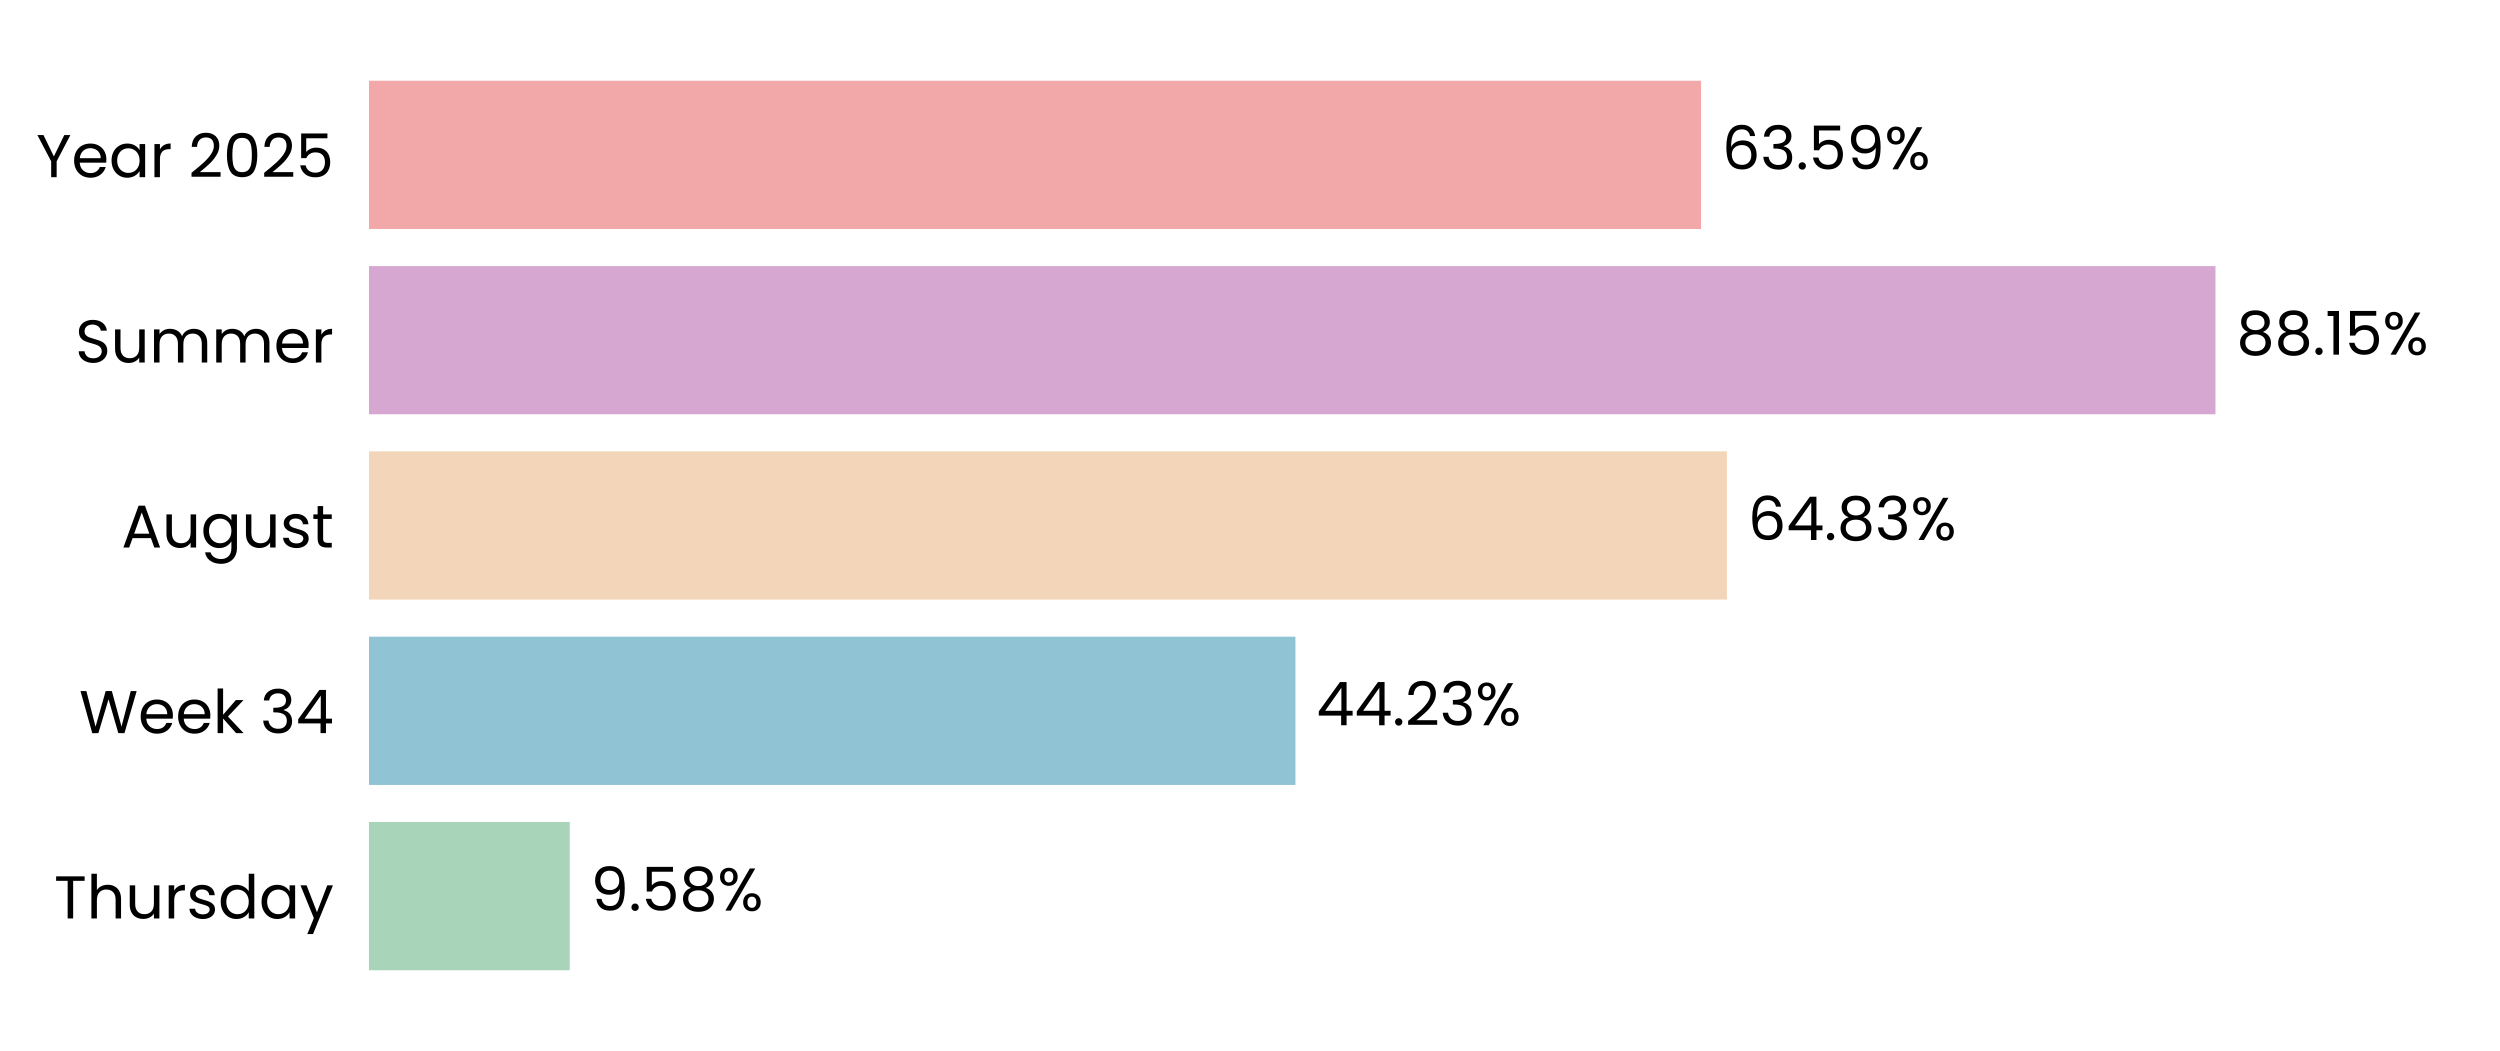
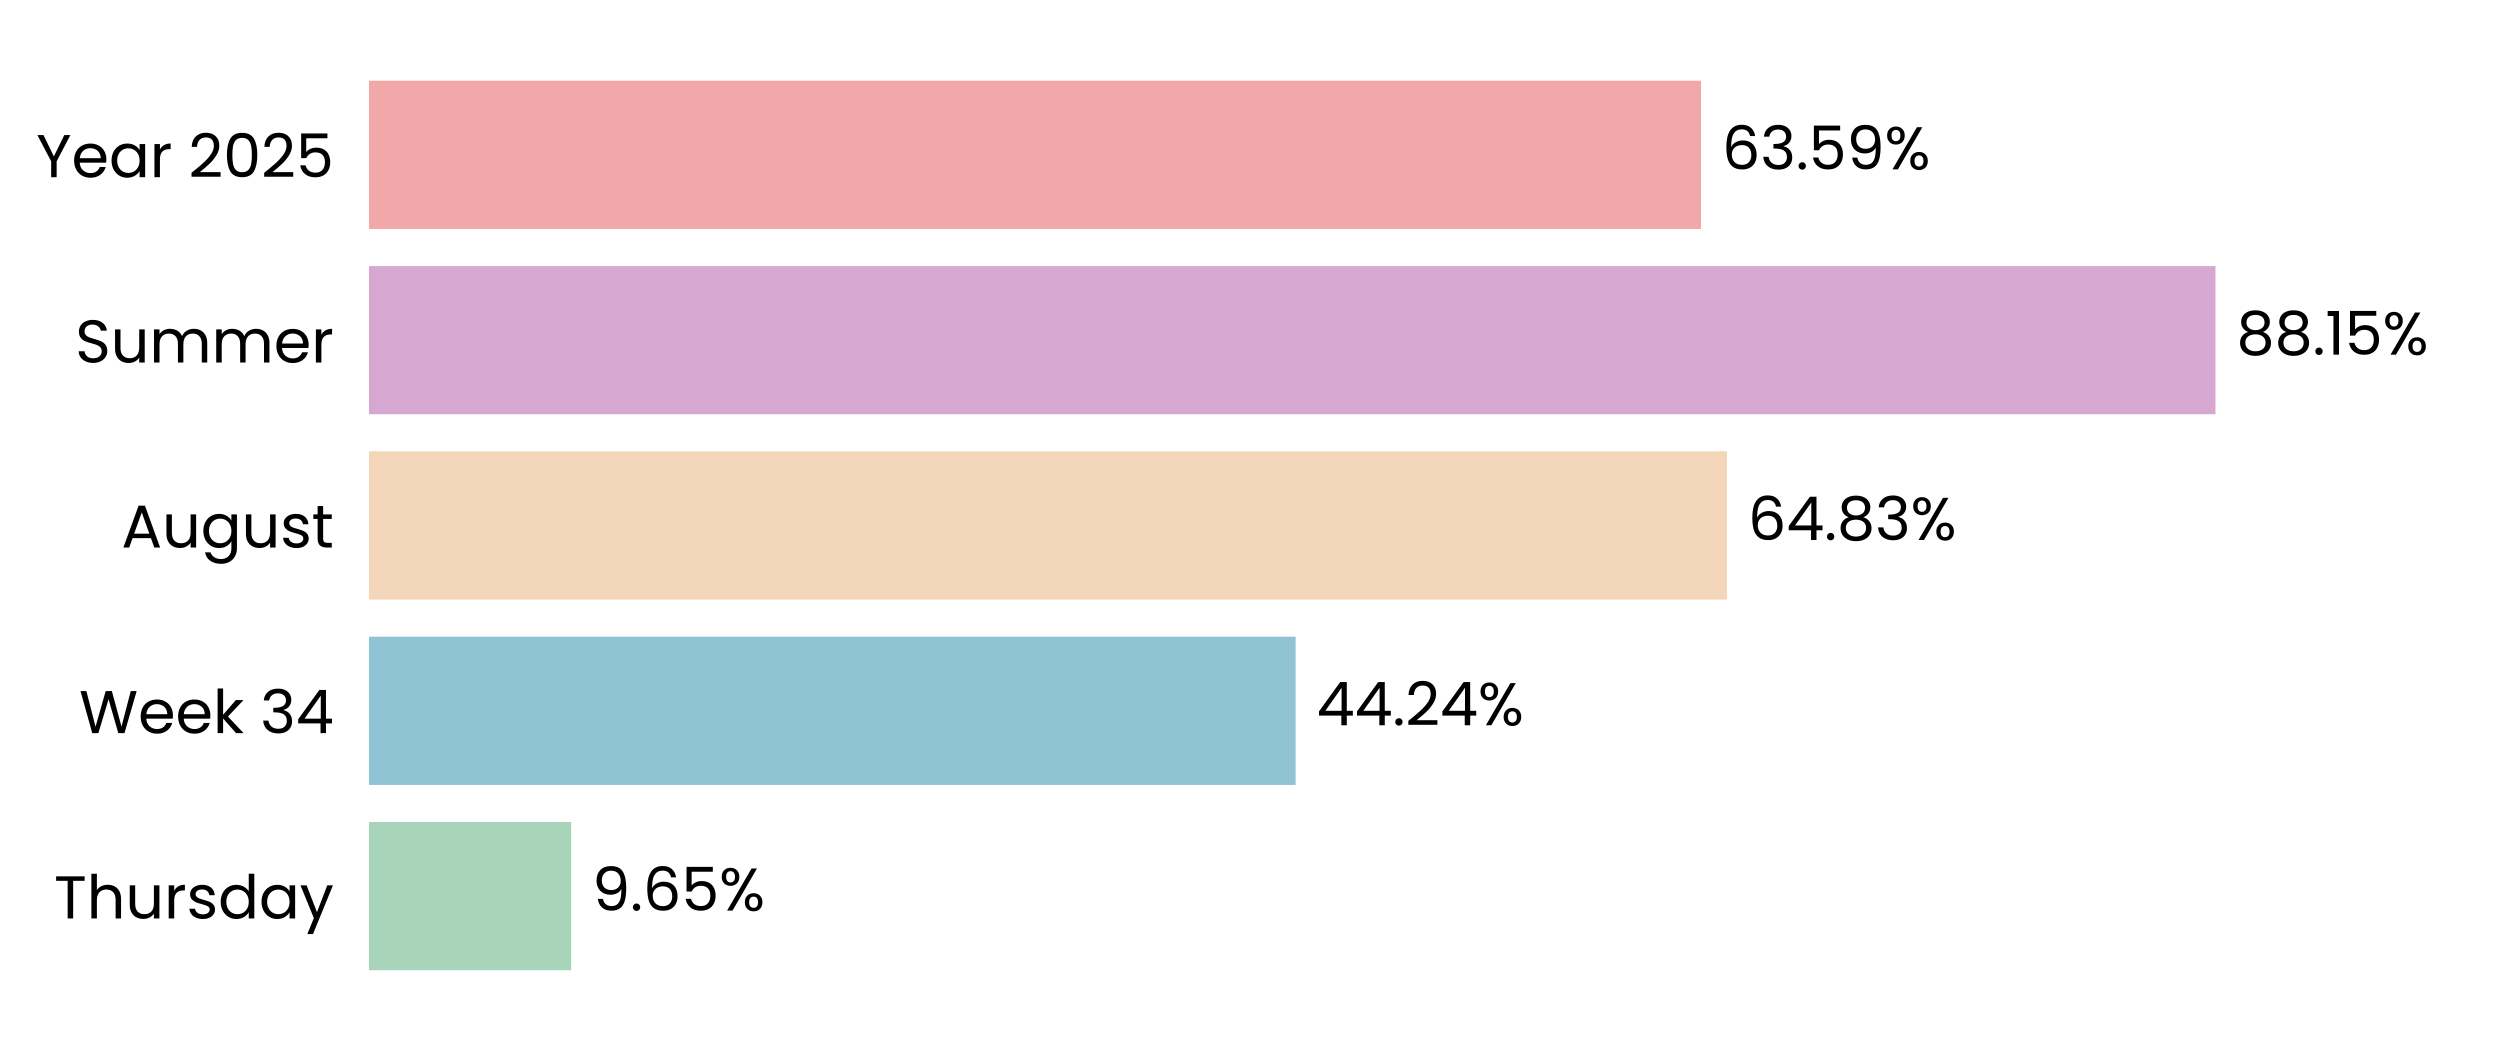
<svg xmlns="http://www.w3.org/2000/svg" xmlns:xlink="http://www.w3.org/1999/xlink" width="496.691pt" height="208.8pt" viewBox="0 0 496.691 208.8" version="1.1">
  <defs>
    <style type="text/css">*{stroke-linejoin: round; stroke-linecap: butt}</style>
  </defs>
  <g id="figure_1">
    <g id="patch_1">
      <path d="M 0 208.8  L 496.691 208.8  L 496.691 0  L 0 0  L 0 208.8  z " style="fill: none" />
    </g>
    <g id="axes_1">
      <g id="patch_2">
        <path d="M 73.311 201.6  L 489.491 201.6  L 489.491 7.2  L 73.311 7.2  L 73.311 201.6  z " style="fill: none" />
      </g>
      <g id="patch_3">
-         <path d="M 73.311 192.764  L 113.195 192.764  L 113.195 163.309  L 73.311 163.309  z " clip-path="url(#p27c4e3eb7f)" style="fill: #a8d5ba" />
+         <path d="M 73.311 192.764  L 113.484 192.764  L 113.484 163.309  L 73.311 163.309  z " clip-path="url(#p2edec1f9fc)" style="fill: #a8d5ba" />
      </g>
      <g id="patch_4">
-         <path d="M 73.311 155.945  L 257.372 155.945  L 257.372 126.491  L 73.311 126.491  z " clip-path="url(#p27c4e3eb7f)" style="fill: #90c3d4" />
+         <path d="M 73.311 155.945  L 257.413 155.945  L 257.413 126.491  L 73.311 126.491  z " clip-path="url(#p2edec1f9fc)" style="fill: #90c3d4" />
      </g>
      <g id="patch_5">
-         <path d="M 73.311 119.127  L 343.101 119.127  L 343.101 89.673  L 73.311 89.673  z " clip-path="url(#p27c4e3eb7f)" style="fill: #f3d6ba" />
+         <path d="M 73.311 119.127  L 343.11 119.127  L 343.11 89.673  L 73.311 89.673  z " clip-path="url(#p2edec1f9fc)" style="fill: #f3d6ba" />
      </g>
      <g id="patch_6">
-         <path d="M 73.311 82.309  L 440.164 82.309  L 440.164 52.855  L 73.311 52.855  z " clip-path="url(#p27c4e3eb7f)" style="fill: #d6a8d1" />
+         <path d="M 73.311 82.309  L 440.167 82.309  L 440.167 52.855  L 73.311 52.855  z " clip-path="url(#p2edec1f9fc)" style="fill: #d6a8d1" />
      </g>
      <g id="patch_7">
-         <path d="M 73.311 45.491  L 337.951 45.491  L 337.951 16.036  L 73.311 16.036  z " clip-path="url(#p27c4e3eb7f)" style="fill: #f2a8a8" />
+         <path d="M 73.311 45.491  L 337.952 45.491  L 337.952 16.036  L 73.311 16.036  z " clip-path="url(#p2edec1f9fc)" style="fill: #f2a8a8" />
      </g>
      <g id="matplotlib.axis_1">
        <g id="ytick_1">
          <g id="text_1">
            <g transform="translate(10.74188 182.4764) scale(0.12 -0.12)">
              <defs>
                <path id="Poppins-Regular-54" d="M 3238 4461  L 3238 3987  L 2022 3987  L 2022 0  L 1440 0  L 1440 3987  L 218 3987  L 218 4461  L 3238 4461  z " transform="scale(0.015625)" />
                <path id="Poppins-Regular-68" d="M 2234 3571  Q 2630 3571 2950 3401  Q 3270 3232 3452 2893  Q 3635 2554 3635 2067  L 3635 0  L 3059 0  L 3059 1984  Q 3059 2509 2796 2787  Q 2534 3066 2080 3066  Q 1619 3066 1347 2778  Q 1075 2490 1075 1939  L 1075 0  L 493 0  L 493 4736  L 1075 4736  L 1075 3008  Q 1248 3277 1552 3424  Q 1856 3571 2234 3571  z " transform="scale(0.015625)" />
                <path id="Poppins-Regular-75" d="M 3603 3507  L 3603 0  L 3021 0  L 3021 518  Q 2854 250 2556 99  Q 2259 -51 1901 -51  Q 1491 -51 1164 118  Q 838 288 649 627  Q 461 966 461 1453  L 461 3507  L 1037 3507  L 1037 1530  Q 1037 1011 1299 732  Q 1562 454 2016 454  Q 2483 454 2752 742  Q 3021 1030 3021 1581  L 3021 3507  L 3603 3507  z " transform="scale(0.015625)" />
                <path id="Poppins-Regular-72" d="M 1075 2938  Q 1229 3238 1513 3404  Q 1798 3571 2208 3571  L 2208 2970  L 2054 2970  Q 1075 2970 1075 1907  L 1075 0  L 493 0  L 493 3507  L 1075 3507  L 1075 2938  z " transform="scale(0.015625)" />
                <path id="Poppins-Regular-73" d="M 1734 -58  Q 1331 -58 1011 80  Q 691 218 505 464  Q 320 710 301 1030  L 902 1030  Q 928 768 1149 601  Q 1370 435 1728 435  Q 2061 435 2253 582  Q 2445 730 2445 954  Q 2445 1184 2240 1296  Q 2035 1408 1606 1517  Q 1216 1619 969 1724  Q 723 1830 547 2038  Q 371 2246 371 2586  Q 371 2854 531 3078  Q 691 3302 985 3433  Q 1280 3565 1658 3565  Q 2240 3565 2598 3270  Q 2957 2976 2982 2464  L 2400 2464  Q 2381 2739 2179 2905  Q 1978 3072 1638 3072  Q 1325 3072 1139 2937  Q 954 2803 954 2586  Q 954 2413 1066 2301  Q 1178 2189 1347 2121  Q 1517 2054 1818 1971  Q 2195 1869 2432 1769  Q 2669 1670 2838 1472  Q 3008 1274 3014 954  Q 3014 666 2854 435  Q 2694 205 2403 73  Q 2112 -58 1734 -58  z " transform="scale(0.015625)" />
                <path id="Poppins-Regular-64" d="M 275 1766  Q 275 2304 492 2710  Q 710 3117 1091 3341  Q 1472 3565 1946 3565  Q 2355 3565 2707 3376  Q 3059 3187 3245 2880  L 3245 4736  L 3834 4736  L 3834 0  L 3245 0  L 3245 659  Q 3072 346 2733 144  Q 2394 -58 1939 -58  Q 1472 -58 1091 172  Q 710 403 492 819  Q 275 1235 275 1766  z M 3245 1760  Q 3245 2157 3085 2451  Q 2925 2746 2653 2902  Q 2381 3059 2054 3059  Q 1728 3059 1459 2905  Q 1190 2752 1030 2457  Q 870 2163 870 1766  Q 870 1363 1030 1065  Q 1190 768 1459 611  Q 1728 454 2054 454  Q 2381 454 2653 611  Q 2925 768 3085 1065  Q 3245 1363 3245 1760  z " transform="scale(0.015625)" />
                <path id="Poppins-Regular-61" d="M 275 1766  Q 275 2304 492 2710  Q 710 3117 1091 3341  Q 1472 3565 1939 3565  Q 2400 3565 2739 3366  Q 3078 3168 3245 2867  L 3245 3507  L 3834 3507  L 3834 0  L 3245 0  L 3245 653  Q 3072 346 2729 144  Q 2387 -58 1933 -58  Q 1466 -58 1088 172  Q 710 403 492 819  Q 275 1235 275 1766  z M 3245 1760  Q 3245 2157 3085 2451  Q 2925 2746 2653 2902  Q 2381 3059 2054 3059  Q 1728 3059 1459 2905  Q 1190 2752 1030 2457  Q 870 2163 870 1766  Q 870 1363 1030 1065  Q 1190 768 1459 611  Q 1728 454 2054 454  Q 2381 454 2653 611  Q 2925 768 3085 1065  Q 3245 1363 3245 1760  z " transform="scale(0.015625)" />
                <path id="Poppins-Regular-79" d="M 3514 3507  L 1402 -1651  L 800 -1651  L 1491 38  L 77 3507  L 723 3507  L 1824 666  L 2912 3507  L 3514 3507  z " transform="scale(0.015625)" />
              </defs>
              <use xlink:href="#Poppins-Regular-54" />
              <use xlink:href="#Poppins-Regular-68" transform="translate(54.09999 0)" />
              <use xlink:href="#Poppins-Regular-75" transform="translate(118.1 0)" />
              <use xlink:href="#Poppins-Regular-72" transform="translate(182.1 0)" />
              <use xlink:href="#Poppins-Regular-73" transform="translate(219.3999 0)" />
              <use xlink:href="#Poppins-Regular-64" transform="translate(271.5999 0)" />
              <use xlink:href="#Poppins-Regular-61" transform="translate(339.1999 0)" />
              <use xlink:href="#Poppins-Regular-79" transform="translate(406.7999 0)" />
            </g>
          </g>
        </g>
        <g id="ytick_2">
          <g id="text_2">
            <g transform="translate(15.71813 145.6582) scale(0.12 -0.12)">
              <defs>
                <path id="Poppins-Regular-57" d="M 6099 4461  L 4806 0  L 4154 0  L 3117 3590  L 2042 0  L 1395 -6  L 147 4461  L 768 4461  L 1741 678  L 2816 4461  L 3469 4461  L 4493 691  L 5472 4461  L 6099 4461  z " transform="scale(0.015625)" />
                <path id="Poppins-Regular-65" d="M 3693 1888  Q 3693 1722 3674 1536  L 870 1536  Q 902 1018 1225 726  Q 1549 435 2010 435  Q 2387 435 2640 611  Q 2893 787 2995 1082  L 3622 1082  Q 3482 576 3059 259  Q 2637 -58 2010 -58  Q 1510 -58 1116 166  Q 723 390 499 803  Q 275 1216 275 1760  Q 275 2304 492 2713  Q 710 3123 1104 3344  Q 1498 3565 2010 3565  Q 2509 3565 2893 3347  Q 3277 3130 3485 2749  Q 3693 2368 3693 1888  z M 3091 2010  Q 3091 2342 2944 2582  Q 2797 2822 2544 2947  Q 2291 3072 1984 3072  Q 1542 3072 1232 2790  Q 922 2509 877 2010  L 3091 2010  z " transform="scale(0.015625)" />
                <path id="Poppins-Regular-6b" d="M 2451 0  L 1075 1549  L 1075 0  L 493 0  L 493 4736  L 1075 4736  L 1075 1952  L 2426 3507  L 3238 3507  L 1587 1760  L 3245 0  L 2451 0  z " transform="scale(0.015625)" />
                <path id="Poppins-Regular-20" transform="scale(0.015625)" />
                <path id="Poppins-Regular-33" d="M 384 3462  Q 429 4051 838 4384  Q 1248 4717 1901 4717  Q 2336 4717 2653 4560  Q 2970 4403 3133 4134  Q 3296 3866 3296 3526  Q 3296 3130 3069 2842  Q 2842 2554 2477 2470  L 2477 2438  Q 2893 2336 3136 2035  Q 3379 1734 3379 1248  Q 3379 883 3212 592  Q 3046 301 2713 134  Q 2381 -32 1914 -32  Q 1235 -32 800 323  Q 365 678 314 1331  L 877 1331  Q 922 947 1190 704  Q 1459 461 1907 461  Q 2355 461 2588 694  Q 2822 928 2822 1299  Q 2822 1779 2502 1990  Q 2182 2202 1536 2202  L 1389 2202  L 1389 2688  L 1542 2688  Q 2131 2694 2432 2883  Q 2733 3072 2733 3469  Q 2733 3808 2512 4013  Q 2291 4218 1882 4218  Q 1485 4218 1241 4013  Q 998 3808 954 3462  L 384 3462  z " transform="scale(0.015625)" />
                <path id="Poppins-Regular-34" d="M 256 1030  L 256 1472  L 2502 4582  L 3200 4582  L 3200 1536  L 3840 1536  L 3840 1030  L 3200 1030  L 3200 0  L 2624 0  L 2624 1030  L 256 1030  z M 2650 3974  L 928 1536  L 2650 1536  L 2650 3974  z " transform="scale(0.015625)" />
              </defs>
              <use xlink:href="#Poppins-Regular-57" />
              <use xlink:href="#Poppins-Regular-65" transform="translate(97.59999 0)" />
              <use xlink:href="#Poppins-Regular-65" transform="translate(159.6 0)" />
              <use xlink:href="#Poppins-Regular-6b" transform="translate(221.6 0)" />
              <use xlink:href="#Poppins-Regular-20" transform="translate(273.0999 0)" />
              <use xlink:href="#Poppins-Regular-33" transform="translate(299.7999 0)" />
              <use xlink:href="#Poppins-Regular-34" transform="translate(358.6999 0)" />
            </g>
          </g>
        </g>
        <g id="ytick_3">
          <g id="text_3">
            <g transform="translate(24.11812 108.78) scale(0.12 -0.12)">
              <defs>
                <path id="Poppins-Regular-41" d="M 3130 992  L 1184 992  L 826 0  L 211 0  L 1824 4435  L 2496 4435  L 4102 0  L 3488 0  L 3130 992  z M 2963 1466  L 2157 3718  L 1350 1466  L 2963 1466  z " transform="scale(0.015625)" />
                <path id="Poppins-Regular-67" d="M 1939 3565  Q 2394 3565 2736 3366  Q 3078 3168 3245 2867  L 3245 3507  L 3834 3507  L 3834 -77  Q 3834 -557 3629 -931  Q 3424 -1306 3043 -1517  Q 2662 -1728 2157 -1728  Q 1466 -1728 1005 -1401  Q 544 -1075 461 -512  L 1037 -512  Q 1133 -832 1433 -1027  Q 1734 -1222 2157 -1222  Q 2637 -1222 2941 -921  Q 3245 -621 3245 -77  L 3245 659  Q 3072 352 2733 147  Q 2394 -58 1939 -58  Q 1472 -58 1091 172  Q 710 403 492 819  Q 275 1235 275 1766  Q 275 2304 492 2710  Q 710 3117 1091 3341  Q 1472 3565 1939 3565  z M 3245 1760  Q 3245 2157 3085 2451  Q 2925 2746 2653 2902  Q 2381 3059 2054 3059  Q 1728 3059 1459 2905  Q 1190 2752 1030 2457  Q 870 2163 870 1766  Q 870 1363 1030 1065  Q 1190 768 1459 611  Q 1728 454 2054 454  Q 2381 454 2653 611  Q 2925 768 3085 1065  Q 3245 1363 3245 1760  z " transform="scale(0.015625)" />
                <path id="Poppins-Regular-74" d="M 1203 3027  L 1203 960  Q 1203 704 1312 598  Q 1421 493 1690 493  L 2118 493  L 2118 0  L 1594 0  Q 1107 0 864 224  Q 621 448 621 960  L 621 3027  L 166 3027  L 166 3507  L 621 3507  L 621 4390  L 1203 4390  L 1203 3507  L 2118 3507  L 2118 3027  L 1203 3027  z " transform="scale(0.015625)" />
              </defs>
              <use xlink:href="#Poppins-Regular-41" />
              <use xlink:href="#Poppins-Regular-75" transform="translate(67.39999 0)" />
              <use xlink:href="#Poppins-Regular-67" transform="translate(131.4 0)" />
              <use xlink:href="#Poppins-Regular-75" transform="translate(199 0)" />
              <use xlink:href="#Poppins-Regular-73" transform="translate(263 0)" />
              <use xlink:href="#Poppins-Regular-74" transform="translate(315.2 0)" />
            </g>
          </g>
        </g>
        <g id="ytick_4">
          <g id="text_4">
            <g transform="translate(14.95125 72.02182) scale(0.12 -0.12)">
              <defs>
                <path id="Poppins-Regular-53" d="M 1907 -45  Q 1466 -45 1117 112  Q 768 269 569 547  Q 371 826 365 1190  L 986 1190  Q 1018 877 1245 662  Q 1472 448 1907 448  Q 2323 448 2563 656  Q 2803 864 2803 1190  Q 2803 1446 2662 1606  Q 2522 1766 2310 1849  Q 2099 1933 1741 2029  Q 1299 2144 1033 2259  Q 768 2374 579 2620  Q 390 2867 390 3283  Q 390 3648 576 3929  Q 762 4211 1098 4364  Q 1434 4518 1869 4518  Q 2496 4518 2896 4204  Q 3296 3891 3347 3373  L 2707 3373  Q 2675 3629 2438 3824  Q 2202 4019 1811 4019  Q 1446 4019 1216 3830  Q 986 3642 986 3302  Q 986 3059 1123 2905  Q 1261 2752 1462 2672  Q 1664 2592 2029 2490  Q 2470 2368 2739 2249  Q 3008 2131 3200 1884  Q 3392 1638 3392 1216  Q 3392 890 3219 602  Q 3046 314 2707 134  Q 2368 -45 1907 -45  z " transform="scale(0.015625)" />
                <path id="Poppins-Regular-6d" d="M 4710 3571  Q 5120 3571 5440 3401  Q 5760 3232 5945 2893  Q 6131 2554 6131 2067  L 6131 0  L 5555 0  L 5555 1984  Q 5555 2509 5296 2787  Q 5037 3066 4595 3066  Q 4141 3066 3872 2774  Q 3603 2483 3603 1933  L 3603 0  L 3027 0  L 3027 1984  Q 3027 2509 2768 2787  Q 2509 3066 2067 3066  Q 1613 3066 1344 2774  Q 1075 2483 1075 1933  L 1075 0  L 493 0  L 493 3507  L 1075 3507  L 1075 3002  Q 1248 3277 1539 3424  Q 1830 3571 2182 3571  Q 2624 3571 2963 3372  Q 3302 3174 3469 2790  Q 3616 3162 3955 3366  Q 4294 3571 4710 3571  z " transform="scale(0.015625)" />
              </defs>
              <use xlink:href="#Poppins-Regular-53" />
              <use xlink:href="#Poppins-Regular-75" transform="translate(58.7 0)" />
              <use xlink:href="#Poppins-Regular-6d" transform="translate(122.7 0)" />
              <use xlink:href="#Poppins-Regular-6d" transform="translate(225.7 0)" />
              <use xlink:href="#Poppins-Regular-65" transform="translate(328.7 0)" />
              <use xlink:href="#Poppins-Regular-72" transform="translate(390.6999 0)" />
            </g>
          </g>
        </g>
        <g id="ytick_5">
          <g id="text_5">
            <g transform="translate(7.2 35.20364) scale(0.12 -0.12)">
              <defs>
                <path id="Poppins-Regular-59" d="M 3616 4461  L 2163 1683  L 2163 0  L 1581 0  L 1581 1683  L 122 4461  L 768 4461  L 1869 2202  L 2970 4461  L 3616 4461  z " transform="scale(0.015625)" />
                <path id="Poppins-Regular-32" d="M 326 467  Q 1139 1120 1600 1539  Q 2061 1958 2377 2416  Q 2694 2874 2694 3315  Q 2694 3731 2492 3971  Q 2291 4211 1843 4211  Q 1408 4211 1168 3939  Q 928 3667 909 3213  L 346 3213  Q 371 3930 780 4320  Q 1190 4710 1837 4710  Q 2496 4710 2883 4345  Q 3270 3981 3270 3341  Q 3270 2810 2953 2307  Q 2637 1805 2233 1424  Q 1830 1043 1203 538  L 3405 538  L 3405 51  L 326 51  L 326 467  z " transform="scale(0.015625)" />
                <path id="Poppins-Regular-30" d="M 397 2362  Q 397 3462 755 4080  Q 1114 4698 2010 4698  Q 2899 4698 3257 4080  Q 3616 3462 3616 2362  Q 3616 1242 3257 621  Q 2899 0 2010 0  Q 1114 0 755 621  Q 397 1242 397 2362  z M 3040 2362  Q 3040 2918 2966 3305  Q 2893 3693 2665 3929  Q 2438 4166 2010 4166  Q 1574 4166 1347 3929  Q 1120 3693 1046 3305  Q 973 2918 973 2362  Q 973 1786 1046 1395  Q 1120 1005 1347 768  Q 1574 531 2010 531  Q 2438 531 2665 768  Q 2893 1005 2966 1395  Q 3040 1786 3040 2362  z " transform="scale(0.015625)" />
                <path id="Poppins-Regular-35" d="M 3347 4122  L 1101 4122  L 1101 2662  Q 1248 2867 1536 2998  Q 1824 3130 2157 3130  Q 2688 3130 3021 2909  Q 3354 2688 3498 2339  Q 3642 1990 3642 1600  Q 3642 1139 3469 774  Q 3296 410 2941 198  Q 2586 -13 2061 -13  Q 1389 -13 973 332  Q 557 678 467 1254  L 1037 1254  Q 1120 890 1389 685  Q 1658 480 2067 480  Q 2573 480 2829 784  Q 3085 1088 3085 1587  Q 3085 2086 2829 2358  Q 2573 2630 2074 2630  Q 1734 2630 1481 2467  Q 1229 2304 1114 2022  L 563 2022  L 563 4634  L 3347 4634  L 3347 4122  z " transform="scale(0.015625)" />
              </defs>
              <use xlink:href="#Poppins-Regular-59" />
              <use xlink:href="#Poppins-Regular-65" transform="translate(58.39999 0)" />
              <use xlink:href="#Poppins-Regular-61" transform="translate(120.4 0)" />
              <use xlink:href="#Poppins-Regular-72" transform="translate(188 0)" />
              <use xlink:href="#Poppins-Regular-20" transform="translate(225.3 0)" />
              <use xlink:href="#Poppins-Regular-32" transform="translate(252 0)" />
              <use xlink:href="#Poppins-Regular-30" transform="translate(309.4999 0)" />
              <use xlink:href="#Poppins-Regular-32" transform="translate(372.2999 0)" />
              <use xlink:href="#Poppins-Regular-35" transform="translate(429.7999 0)" />
            </g>
          </g>
        </g>
      </g>
      <g id="text_6">
-         <g transform="translate(117.357 180.9164) scale(0.12 -0.12)">
+         <g transform="translate(117.646 180.9164) scale(0.12 -0.12)">
          <defs>
            <path id="Poppins-Regular-39" d="M 1146 1242  Q 1210 877 1443 678  Q 1677 480 2074 480  Q 2605 480 2857 896  Q 3110 1312 3098 2298  Q 2963 2010 2649 1846  Q 2336 1683 1952 1683  Q 1523 1683 1187 1859  Q 851 2035 659 2374  Q 467 2714 467 3194  Q 467 3878 864 4297  Q 1261 4717 1990 4717  Q 2886 4717 3248 4134  Q 3610 3552 3610 2400  Q 3610 1594 3466 1069  Q 3322 544 2979 269  Q 2637 -6 2042 -6  Q 1389 -6 1024 346  Q 659 698 608 1242  L 1146 1242  z M 2048 2176  Q 2477 2176 2752 2441  Q 3027 2707 3027 3162  Q 3027 3642 2758 3936  Q 2490 4230 2003 4230  Q 1555 4230 1289 3948  Q 1024 3667 1024 3206  Q 1024 2739 1286 2457  Q 1549 2176 2048 2176  z " transform="scale(0.015625)" />
            <path id="Poppins-Regular-2e" d="M 678 -38  Q 512 -38 397 77  Q 282 192 282 358  Q 282 525 397 640  Q 512 755 678 755  Q 838 755 950 640  Q 1062 525 1062 358  Q 1062 192 950 77  Q 838 -38 678 -38  z " transform="scale(0.015625)" />
-             <path id="Poppins-Regular-38" d="M 1242 2406  Q 883 2547 691 2816  Q 499 3085 499 3469  Q 499 3814 672 4092  Q 845 4371 1187 4534  Q 1530 4698 2016 4698  Q 2502 4698 2844 4534  Q 3187 4371 3363 4092  Q 3539 3814 3539 3469  Q 3539 3098 3340 2819  Q 3142 2541 2797 2406  Q 3194 2285 3427 1981  Q 3661 1677 3661 1248  Q 3661 832 3456 521  Q 3251 211 2876 41  Q 2502 -128 2016 -128  Q 1530 -128 1162 41  Q 794 211 589 521  Q 384 832 384 1248  Q 384 1677 614 1984  Q 845 2291 1242 2406  z M 2976 3398  Q 2976 3789 2720 4000  Q 2464 4211 2016 4211  Q 1574 4211 1318 4000  Q 1062 3789 1062 3392  Q 1062 3034 1328 2816  Q 1594 2598 2016 2598  Q 2445 2598 2710 2819  Q 2976 3040 2976 3398  z M 2016 2150  Q 1542 2150 1241 1929  Q 941 1709 941 1267  Q 941 858 1232 608  Q 1523 358 2016 358  Q 2509 358 2797 608  Q 3085 858 3085 1267  Q 3085 1696 2790 1923  Q 2496 2150 2016 2150  z " transform="scale(0.015625)" />
+             <path id="Poppins-Regular-36" d="M 2976 3526  Q 2835 4237 2099 4237  Q 1530 4237 1248 3798  Q 966 3360 973 2355  Q 1120 2688 1462 2877  Q 1805 3066 2227 3066  Q 2886 3066 3280 2656  Q 3674 2246 3674 1523  Q 3674 1088 3504 742  Q 3334 397 2992 192  Q 2650 -13 2163 -13  Q 1504 -13 1133 281  Q 762 576 614 1094  Q 467 1613 467 2374  Q 467 4723 2106 4723  Q 2733 4723 3091 4384  Q 3450 4045 3514 3526  L 2976 3526  z M 2106 2573  Q 1830 2573 1587 2461  Q 1344 2349 1193 2121  Q 1043 1894 1043 1568  Q 1043 1082 1324 778  Q 1606 474 2131 474  Q 2579 474 2844 752  Q 3110 1030 3110 1504  Q 3110 2003 2854 2288  Q 2598 2573 2106 2573  z " transform="scale(0.015625)" />
            <path id="Poppins-Regular-25" d="M 269 3584  Q 269 4019 531 4278  Q 794 4538 1203 4538  Q 1613 4538 1875 4278  Q 2138 4019 2138 3584  Q 2138 3142 1875 2883  Q 1613 2624 1203 2624  Q 794 2624 531 2883  Q 269 3142 269 3584  z M 4006 4467  L 1414 0  L 838 0  L 3430 4467  L 4006 4467  z M 1203 4179  Q 986 4179 861 4028  Q 736 3878 736 3584  Q 736 3290 861 3136  Q 986 2982 1203 2982  Q 1421 2982 1549 3139  Q 1677 3296 1677 3584  Q 1677 3878 1549 4028  Q 1421 4179 1203 4179  z M 2720 883  Q 2720 1325 2982 1584  Q 3245 1843 3654 1843  Q 4064 1843 4323 1584  Q 4582 1325 4582 883  Q 4582 448 4323 185  Q 4064 -77 3654 -77  Q 3245 -77 2982 182  Q 2720 442 2720 883  z M 3648 1478  Q 3430 1478 3302 1328  Q 3174 1178 3174 883  Q 3174 595 3302 444  Q 3430 294 3648 294  Q 3866 294 3994 444  Q 4122 595 4122 883  Q 4122 1178 3994 1328  Q 3866 1478 3648 1478  z " transform="scale(0.015625)" />
          </defs>
          <use xlink:href="#Poppins-Regular-39" />
          <use xlink:href="#Poppins-Regular-2e" transform="translate(62.99999 0)" />
-           <use xlink:href="#Poppins-Regular-35" transform="translate(83.99997 0)" />
-           <use xlink:href="#Poppins-Regular-38" transform="translate(146.8 0)" />
-           <use xlink:href="#Poppins-Regular-25" transform="translate(209.8999 0)" />
+           <use xlink:href="#Poppins-Regular-36" transform="translate(83.99997 0)" />
+           <use xlink:href="#Poppins-Regular-35" transform="translate(147.5 0)" />
+           <use xlink:href="#Poppins-Regular-25" transform="translate(210.2999 0)" />
        </g>
      </g>
      <g id="text_7">
-         <g transform="translate(261.5336 144.0982) scale(0.12 -0.12)">
+         <g transform="translate(261.5749 144.0982) scale(0.12 -0.12)">
          <use xlink:href="#Poppins-Regular-34" />
          <use xlink:href="#Poppins-Regular-34" transform="translate(62.89999 0)" />
          <use xlink:href="#Poppins-Regular-2e" transform="translate(125.8 0)" />
          <use xlink:href="#Poppins-Regular-32" transform="translate(146.8 0)" />
-           <use xlink:href="#Poppins-Regular-33" transform="translate(204.3 0)" />
-           <use xlink:href="#Poppins-Regular-25" transform="translate(263.2 0)" />
+           <use xlink:href="#Poppins-Regular-34" transform="translate(204.3 0)" />
+           <use xlink:href="#Poppins-Regular-25" transform="translate(267.2 0)" />
        </g>
      </g>
      <g id="text_8">
-         <g transform="translate(347.2629 107.28) scale(0.12 -0.12)">
+         <g transform="translate(347.2722 107.28) scale(0.12 -0.12)">
          <defs>
-             <path id="Poppins-Regular-36" d="M 2976 3526  Q 2835 4237 2099 4237  Q 1530 4237 1248 3798  Q 966 3360 973 2355  Q 1120 2688 1462 2877  Q 1805 3066 2227 3066  Q 2886 3066 3280 2656  Q 3674 2246 3674 1523  Q 3674 1088 3504 742  Q 3334 397 2992 192  Q 2650 -13 2163 -13  Q 1504 -13 1133 281  Q 762 576 614 1094  Q 467 1613 467 2374  Q 467 4723 2106 4723  Q 2733 4723 3091 4384  Q 3450 4045 3514 3526  L 2976 3526  z M 2106 2573  Q 1830 2573 1587 2461  Q 1344 2349 1193 2121  Q 1043 1894 1043 1568  Q 1043 1082 1324 778  Q 1606 474 2131 474  Q 2579 474 2844 752  Q 3110 1030 3110 1504  Q 3110 2003 2854 2288  Q 2598 2573 2106 2573  z " transform="scale(0.015625)" />
+             <path id="Poppins-Regular-38" d="M 1242 2406  Q 883 2547 691 2816  Q 499 3085 499 3469  Q 499 3814 672 4092  Q 845 4371 1187 4534  Q 1530 4698 2016 4698  Q 2502 4698 2844 4534  Q 3187 4371 3363 4092  Q 3539 3814 3539 3469  Q 3539 3098 3340 2819  Q 3142 2541 2797 2406  Q 3194 2285 3427 1981  Q 3661 1677 3661 1248  Q 3661 832 3456 521  Q 3251 211 2876 41  Q 2502 -128 2016 -128  Q 1530 -128 1162 41  Q 794 211 589 521  Q 384 832 384 1248  Q 384 1677 614 1984  Q 845 2291 1242 2406  z M 2976 3398  Q 2976 3789 2720 4000  Q 2464 4211 2016 4211  Q 1574 4211 1318 4000  Q 1062 3789 1062 3392  Q 1062 3034 1328 2816  Q 1594 2598 2016 2598  Q 2445 2598 2710 2819  Q 2976 3040 2976 3398  z M 2016 2150  Q 1542 2150 1241 1929  Q 941 1709 941 1267  Q 941 858 1232 608  Q 1523 358 2016 358  Q 2509 358 2797 608  Q 3085 858 3085 1267  Q 3085 1696 2790 1923  Q 2496 2150 2016 2150  z " transform="scale(0.015625)" />
          </defs>
          <use xlink:href="#Poppins-Regular-36" />
          <use xlink:href="#Poppins-Regular-34" transform="translate(63.49999 0)" />
          <use xlink:href="#Poppins-Regular-2e" transform="translate(126.4 0)" />
          <use xlink:href="#Poppins-Regular-38" transform="translate(147.4 0)" />
          <use xlink:href="#Poppins-Regular-33" transform="translate(210.5 0)" />
          <use xlink:href="#Poppins-Regular-25" transform="translate(269.3999 0)" />
        </g>
      </g>
      <g id="text_9">
-         <g transform="translate(444.3259 70.46182) scale(0.12 -0.12)">
+         <g transform="translate(444.3291 70.46182) scale(0.12 -0.12)">
          <defs>
            <path id="Poppins-Regular-31" d="M 243 4096  L 243 4627  L 1446 4627  L 1446 0  L 858 0  L 858 4096  L 243 4096  z " transform="scale(0.015625)" />
          </defs>
          <use xlink:href="#Poppins-Regular-38" />
          <use xlink:href="#Poppins-Regular-38" transform="translate(63.09999 0)" />
          <use xlink:href="#Poppins-Regular-2e" transform="translate(126.2 0)" />
          <use xlink:href="#Poppins-Regular-31" transform="translate(147.2 0)" />
          <use xlink:href="#Poppins-Regular-35" transform="translate(179.2 0)" />
          <use xlink:href="#Poppins-Regular-25" transform="translate(241.9999 0)" />
        </g>
      </g>
      <g id="text_10">
-         <g transform="translate(342.1132 33.64364) scale(0.12 -0.12)">
+         <g transform="translate(342.114 33.64364) scale(0.12 -0.12)">
          <use xlink:href="#Poppins-Regular-36" />
          <use xlink:href="#Poppins-Regular-33" transform="translate(63.49999 0)" />
          <use xlink:href="#Poppins-Regular-2e" transform="translate(122.4 0)" />
          <use xlink:href="#Poppins-Regular-35" transform="translate(143.4 0)" />
          <use xlink:href="#Poppins-Regular-39" transform="translate(206.2 0)" />
          <use xlink:href="#Poppins-Regular-25" transform="translate(269.1999 0)" />
        </g>
      </g>
    </g>
  </g>
  <defs>
-     <clipPath id="p27c4e3eb7f">
+     <clipPath id="p2edec1f9fc">
      <rect x="73.311" y="7.2" width="416.18" height="194.4" />
    </clipPath>
  </defs>
</svg>
